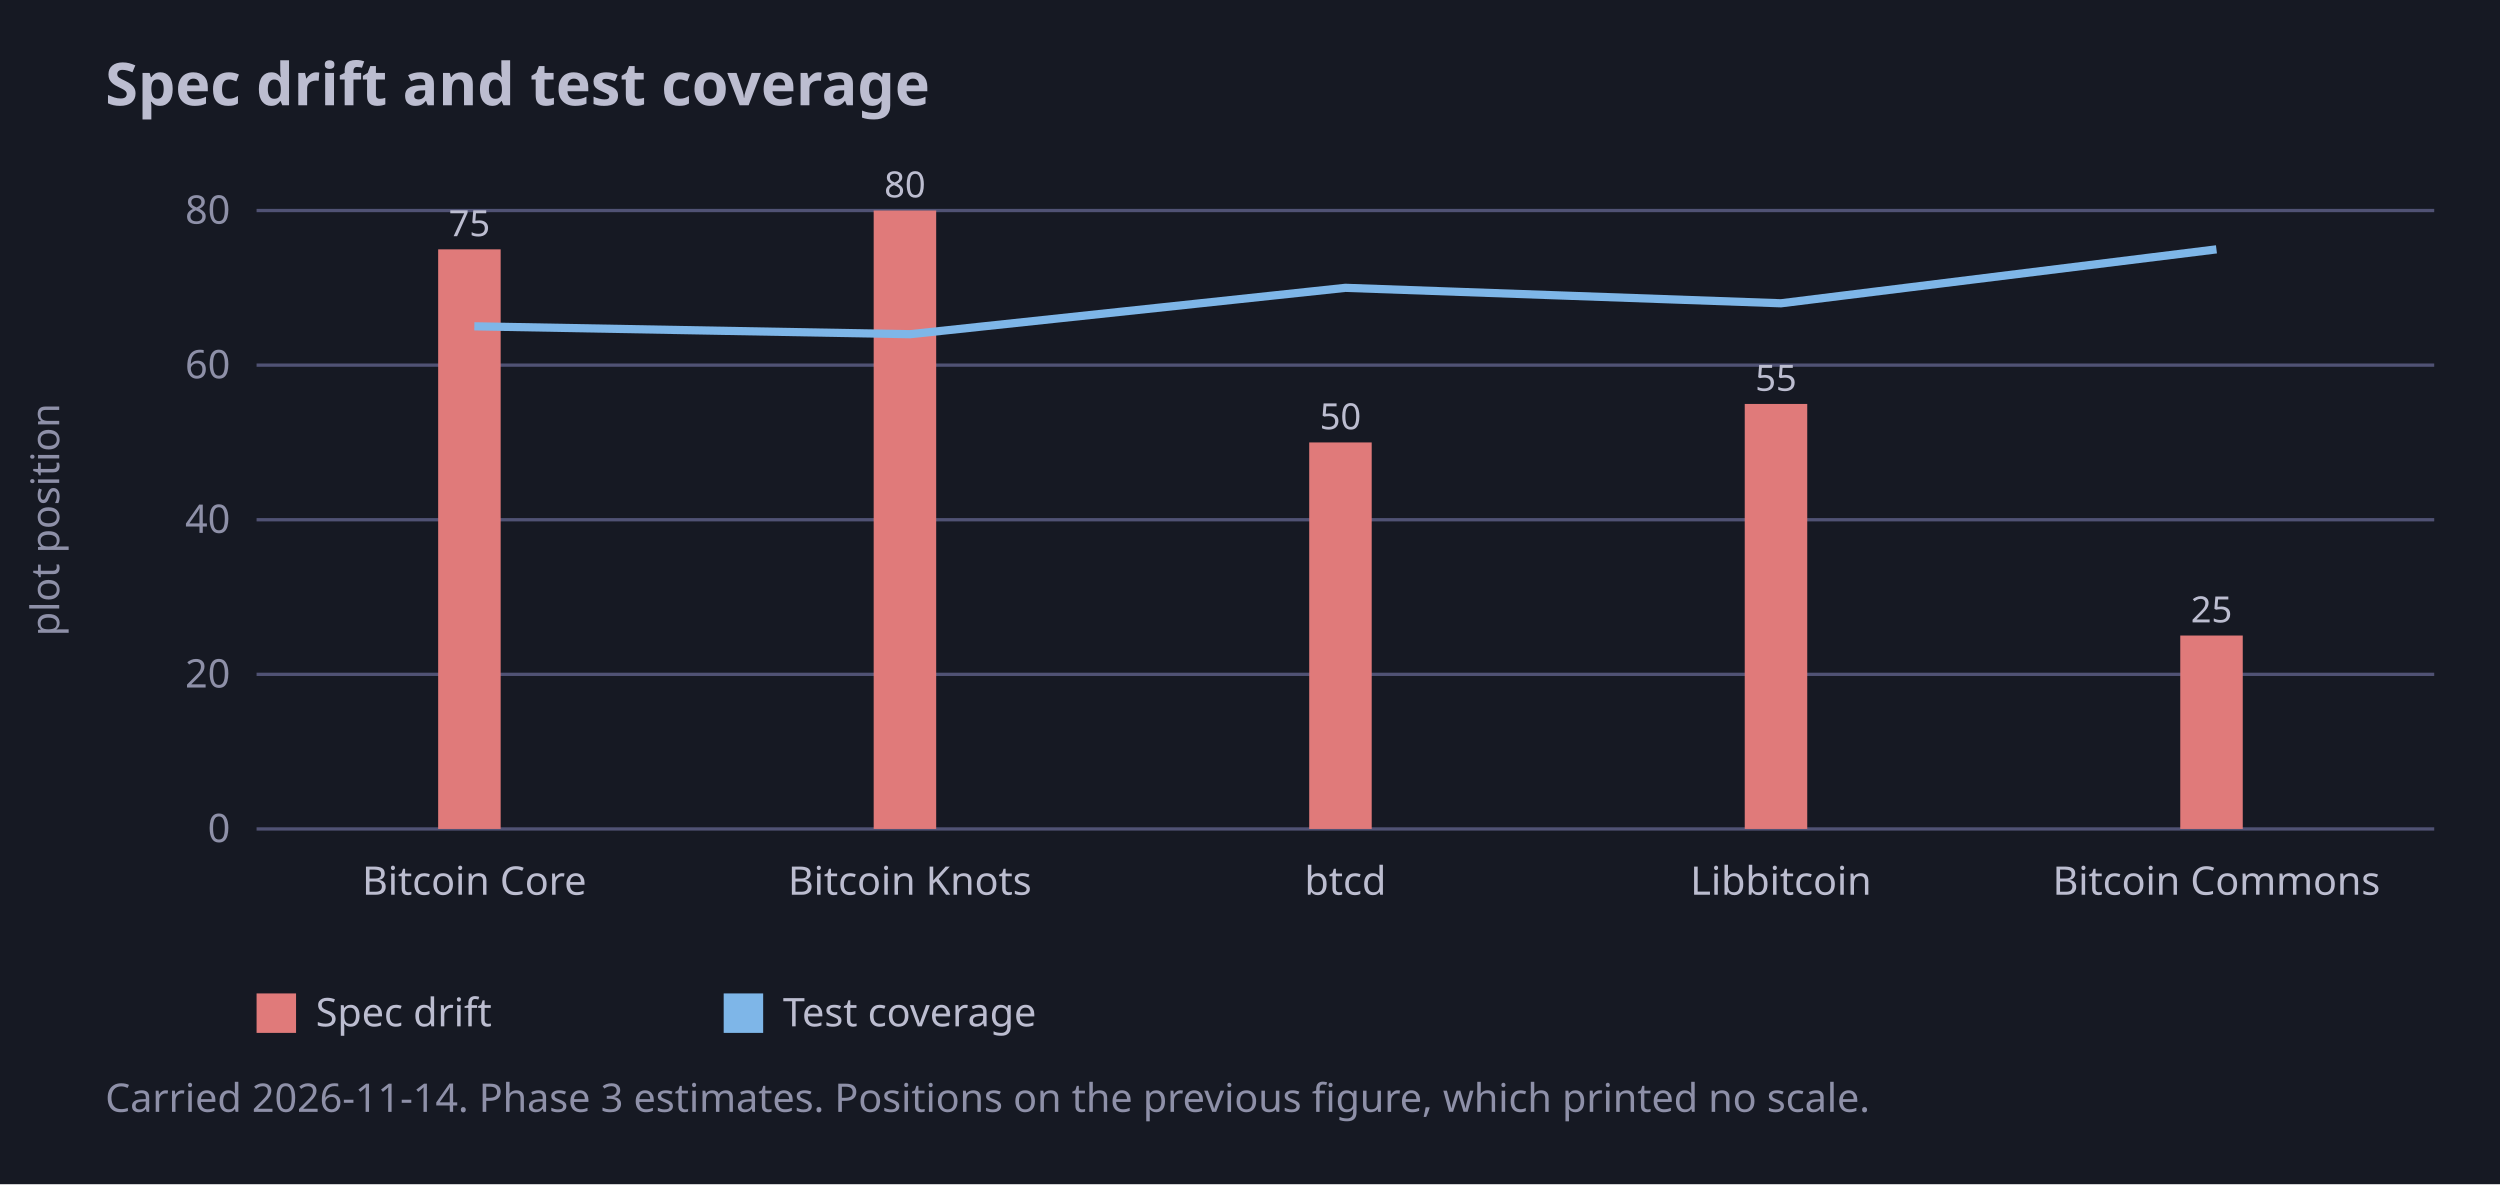
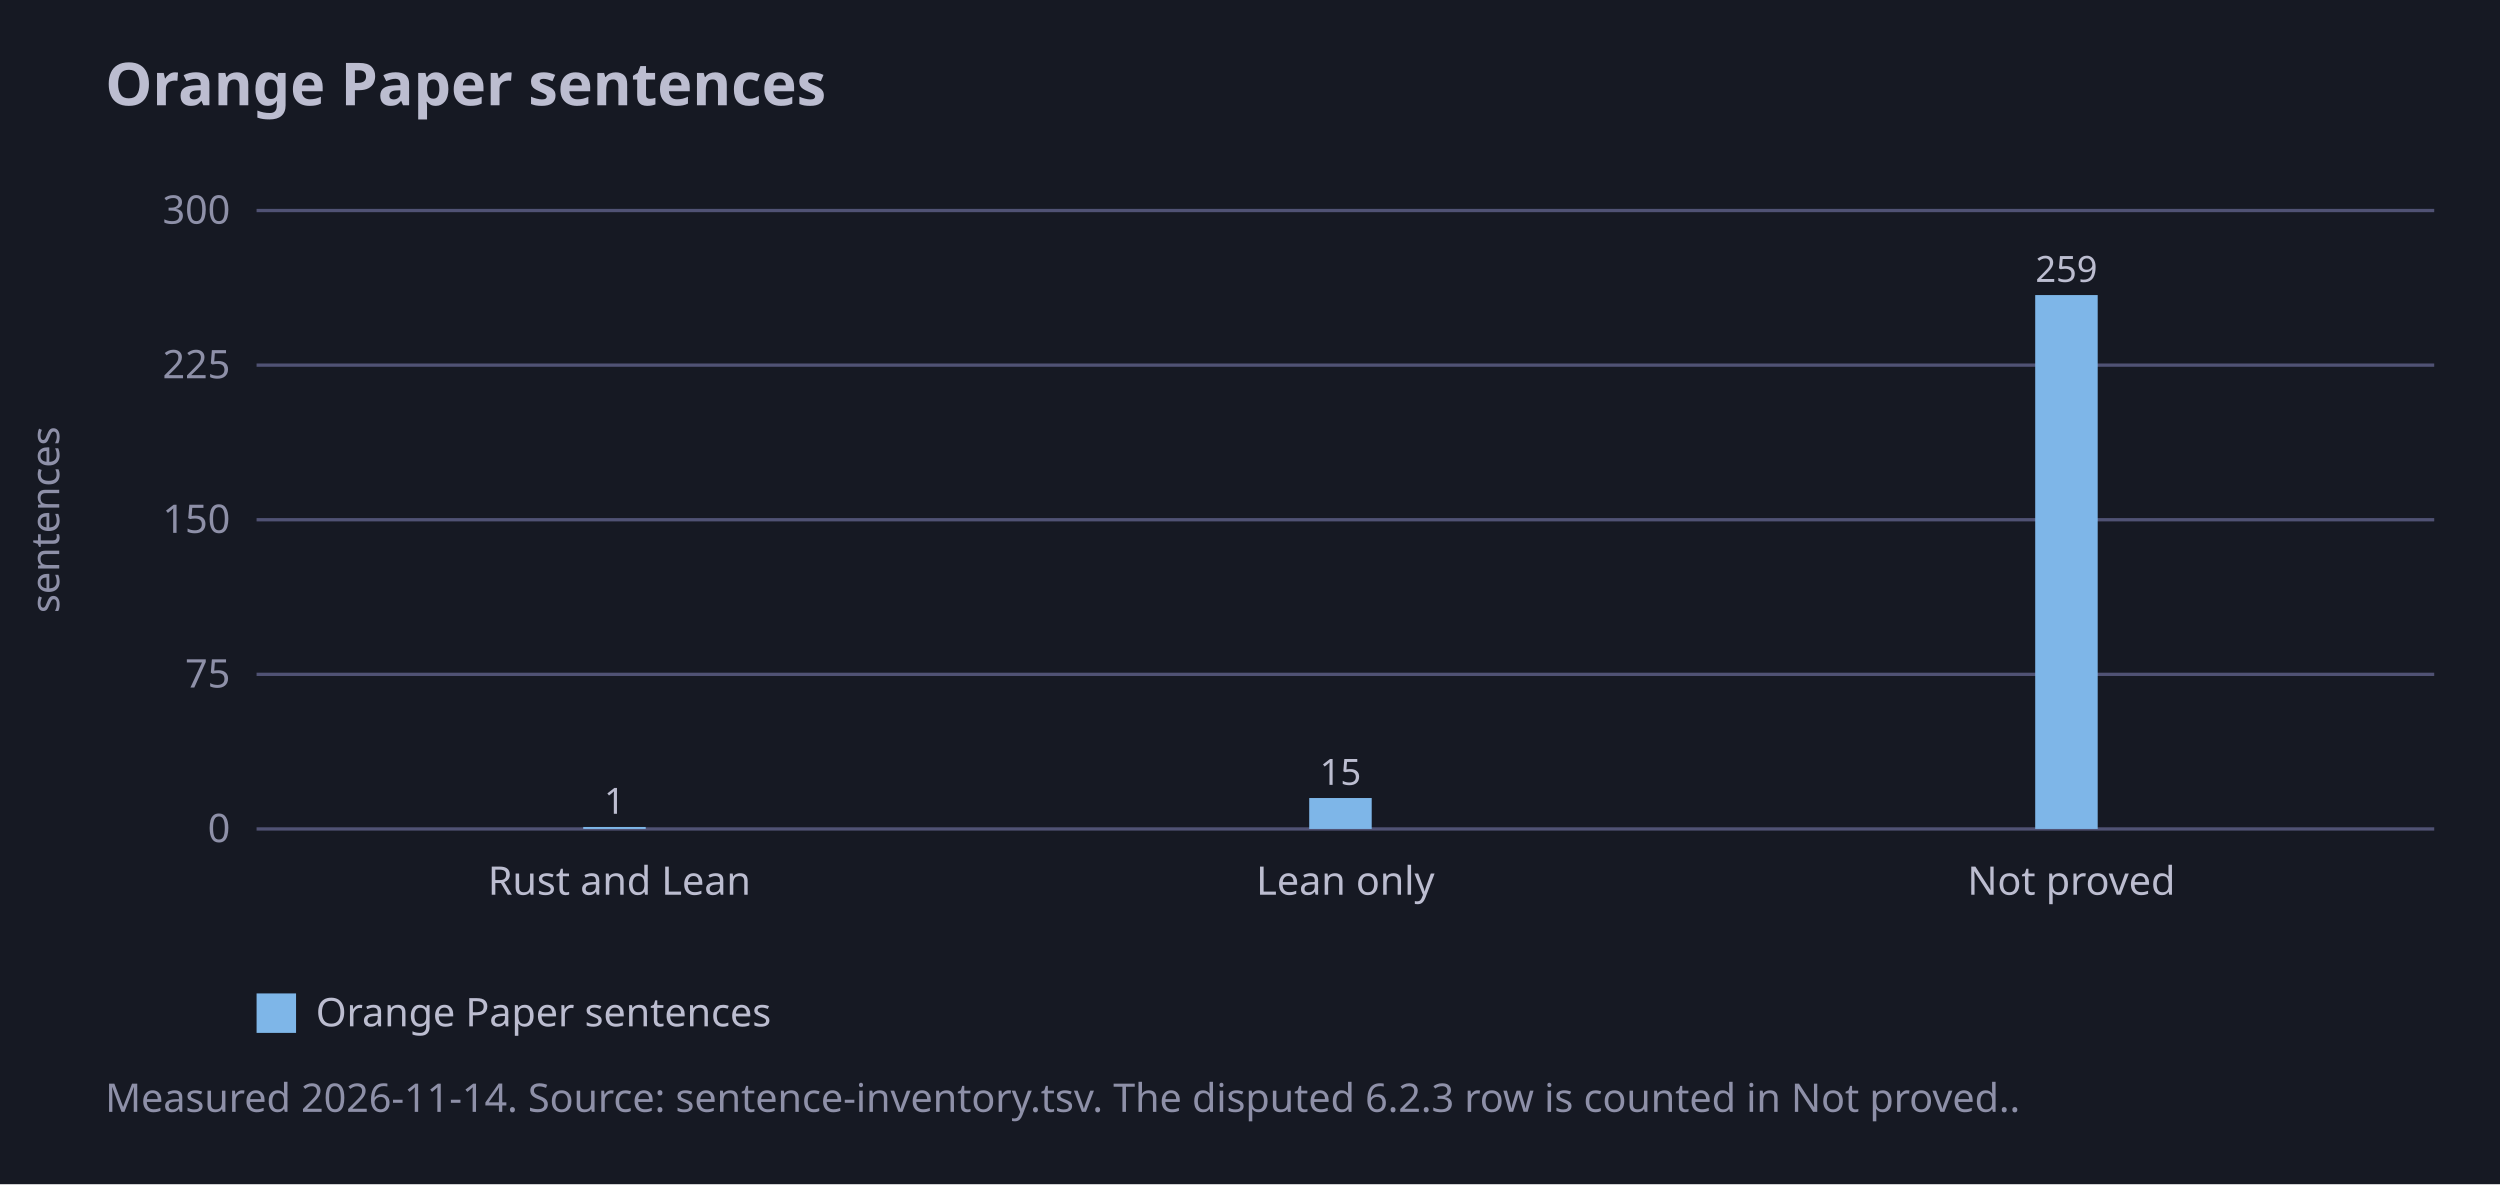
<svg xmlns="http://www.w3.org/2000/svg" viewBox="0 0 760 360" role="img" width="760" height="360">
  <rect width="100%" height="100%" fill="#161923" />
-   <text x="32" y="32" fill="#bcbdd0" font-family="system-ui,sans-serif" font-size="18" font-weight="650">Spec drift and test coverage</text>
-   <text x="18" y="158.0" fill="#8e90a8" font-family="system-ui,sans-serif" font-size="12" text-anchor="middle" transform="rotate(-90 18 158.0)">plot position</text>
+   <text x="32" y="32" fill="#bcbdd0" font-family="system-ui,sans-serif" font-size="18" font-weight="650">Orange Paper sentences</text>
+   <text x="18" y="158.0" fill="#8e90a8" font-family="system-ui,sans-serif" font-size="12" text-anchor="middle" transform="rotate(-90 18 158.0)">sentences</text>
  <line x1="78" y1="252.0" x2="740" y2="252.0" stroke="#505274" />
  <text x="70" y="256.0" fill="#8e90a8" text-anchor="end" font-family="system-ui,sans-serif" font-size="12">0</text>
  <line x1="78" y1="205.0" x2="740" y2="205.0" stroke="#505274" />
-   <text x="70" y="209.0" fill="#8e90a8" text-anchor="end" font-family="system-ui,sans-serif" font-size="12">20</text>
+   <text x="70" y="209.0" fill="#8e90a8" text-anchor="end" font-family="system-ui,sans-serif" font-size="12">75</text>
  <line x1="78" y1="158.0" x2="740" y2="158.0" stroke="#505274" />
-   <text x="70" y="162.0" fill="#8e90a8" text-anchor="end" font-family="system-ui,sans-serif" font-size="12">40</text>
+   <text x="70" y="162.0" fill="#8e90a8" text-anchor="end" font-family="system-ui,sans-serif" font-size="12">150</text>
  <line x1="78" y1="111.0" x2="740" y2="111.0" stroke="#505274" />
-   <text x="70" y="115.0" fill="#8e90a8" text-anchor="end" font-family="system-ui,sans-serif" font-size="12">60</text>
+   <text x="70" y="115.0" fill="#8e90a8" text-anchor="end" font-family="system-ui,sans-serif" font-size="12">225</text>
  <line x1="78" y1="64.0" x2="740" y2="64.0" stroke="#505274" />
-   <text x="70" y="68.0" fill="#8e90a8" text-anchor="end" font-family="system-ui,sans-serif" font-size="12">80</text>
-   <rect x="133.2" y="75.8" width="19.0" height="176.2" fill="#e07a7a" />
-   <text x="142.7" y="71.8" fill="#bcbdd0" text-anchor="middle" font-family="system-ui,sans-serif" font-size="11">75</text>
-   <text x="144.2" y="272" fill="#bcbdd0" text-anchor="middle" font-family="system-ui,sans-serif" font-size="12">Bitcoin Core</text>
-   <rect x="265.6" y="64.0" width="19.0" height="188.0" fill="#e07a7a" />
-   <text x="275.1" y="60.0" fill="#bcbdd0" text-anchor="middle" font-family="system-ui,sans-serif" font-size="11">80</text>
-   <text x="276.6" y="272" fill="#bcbdd0" text-anchor="middle" font-family="system-ui,sans-serif" font-size="12">Bitcoin Knots</text>
-   <rect x="398.0" y="134.5" width="19.0" height="117.5" fill="#e07a7a" />
-   <text x="407.5" y="130.5" fill="#bcbdd0" text-anchor="middle" font-family="system-ui,sans-serif" font-size="11">50</text>
-   <text x="409.0" y="272" fill="#bcbdd0" text-anchor="middle" font-family="system-ui,sans-serif" font-size="12">btcd</text>
-   <rect x="530.4" y="122.8" width="19.0" height="129.2" fill="#e07a7a" />
-   <text x="539.9" y="118.8" fill="#bcbdd0" text-anchor="middle" font-family="system-ui,sans-serif" font-size="11">55</text>
-   <text x="541.4" y="272" fill="#bcbdd0" text-anchor="middle" font-family="system-ui,sans-serif" font-size="12">Libbitcoin</text>
-   <rect x="662.8" y="193.2" width="19.0" height="58.8" fill="#e07a7a" />
-   <text x="672.3" y="189.2" fill="#bcbdd0" text-anchor="middle" font-family="system-ui,sans-serif" font-size="11">25</text>
-   <text x="673.8" y="272" fill="#bcbdd0" text-anchor="middle" font-family="system-ui,sans-serif" font-size="12">Bitcoin Commons</text>
-   <rect x="78" y="302" width="12" height="12" fill="#e07a7a" />
-   <text x="96" y="312" fill="#bcbdd0" font-family="system-ui,sans-serif" font-size="12">Spec drift</text>
-   <text x="32" y="338" fill="#8e90a8" font-family="system-ui,sans-serif" font-size="12">Carried 2026-11-14. Phase 3 estimates. Positions on the previous figure, which printed no scale.</text>
-   <polyline fill="none" stroke="#7eb6e8" stroke-width="2.5" points="144.2,99.2 276.6,101.6 409.0,87.5 541.4,92.2 673.8,75.8" />
-   <rect x="220" y="302" width="12" height="12" fill="#7eb6e8" />
-   <text x="238" y="312" fill="#bcbdd0" font-family="system-ui,sans-serif" font-size="12">Test coverage</text>
+   <text x="70" y="68.0" fill="#8e90a8" text-anchor="end" font-family="system-ui,sans-serif" font-size="12">300</text>
+   <rect x="177.3" y="251.4" width="19.0" height="0.6" fill="#7eb6e8" />
+   <text x="186.8" y="247.4" fill="#bcbdd0" text-anchor="middle" font-family="system-ui,sans-serif" font-size="11">1</text>
+   <text x="188.3" y="272" fill="#bcbdd0" text-anchor="middle" font-family="system-ui,sans-serif" font-size="12">Rust and Lean</text>
+   <rect x="398.0" y="242.6" width="19.0" height="9.4" fill="#7eb6e8" />
+   <text x="407.5" y="238.6" fill="#bcbdd0" text-anchor="middle" font-family="system-ui,sans-serif" font-size="11">15</text>
+   <text x="409.0" y="272" fill="#bcbdd0" text-anchor="middle" font-family="system-ui,sans-serif" font-size="12">Lean only</text>
+   <rect x="618.7" y="89.7" width="19.0" height="162.3" fill="#7eb6e8" />
+   <text x="628.2" y="85.7" fill="#bcbdd0" text-anchor="middle" font-family="system-ui,sans-serif" font-size="11">259</text>
+   <text x="629.7" y="272" fill="#bcbdd0" text-anchor="middle" font-family="system-ui,sans-serif" font-size="12">Not proved</text>
+   <rect x="78" y="302" width="12" height="12" fill="#7eb6e8" />
+   <text x="96" y="312" fill="#bcbdd0" font-family="system-ui,sans-serif" font-size="12">Orange Paper sentences</text>
+   <text x="32" y="338" fill="#8e90a8" font-family="system-ui,sans-serif" font-size="12">Measured 2026-11-14. Source: sentence-inventory.tsv. The disputed 6.2.3 row is counted in Not proved..</text>
</svg>
